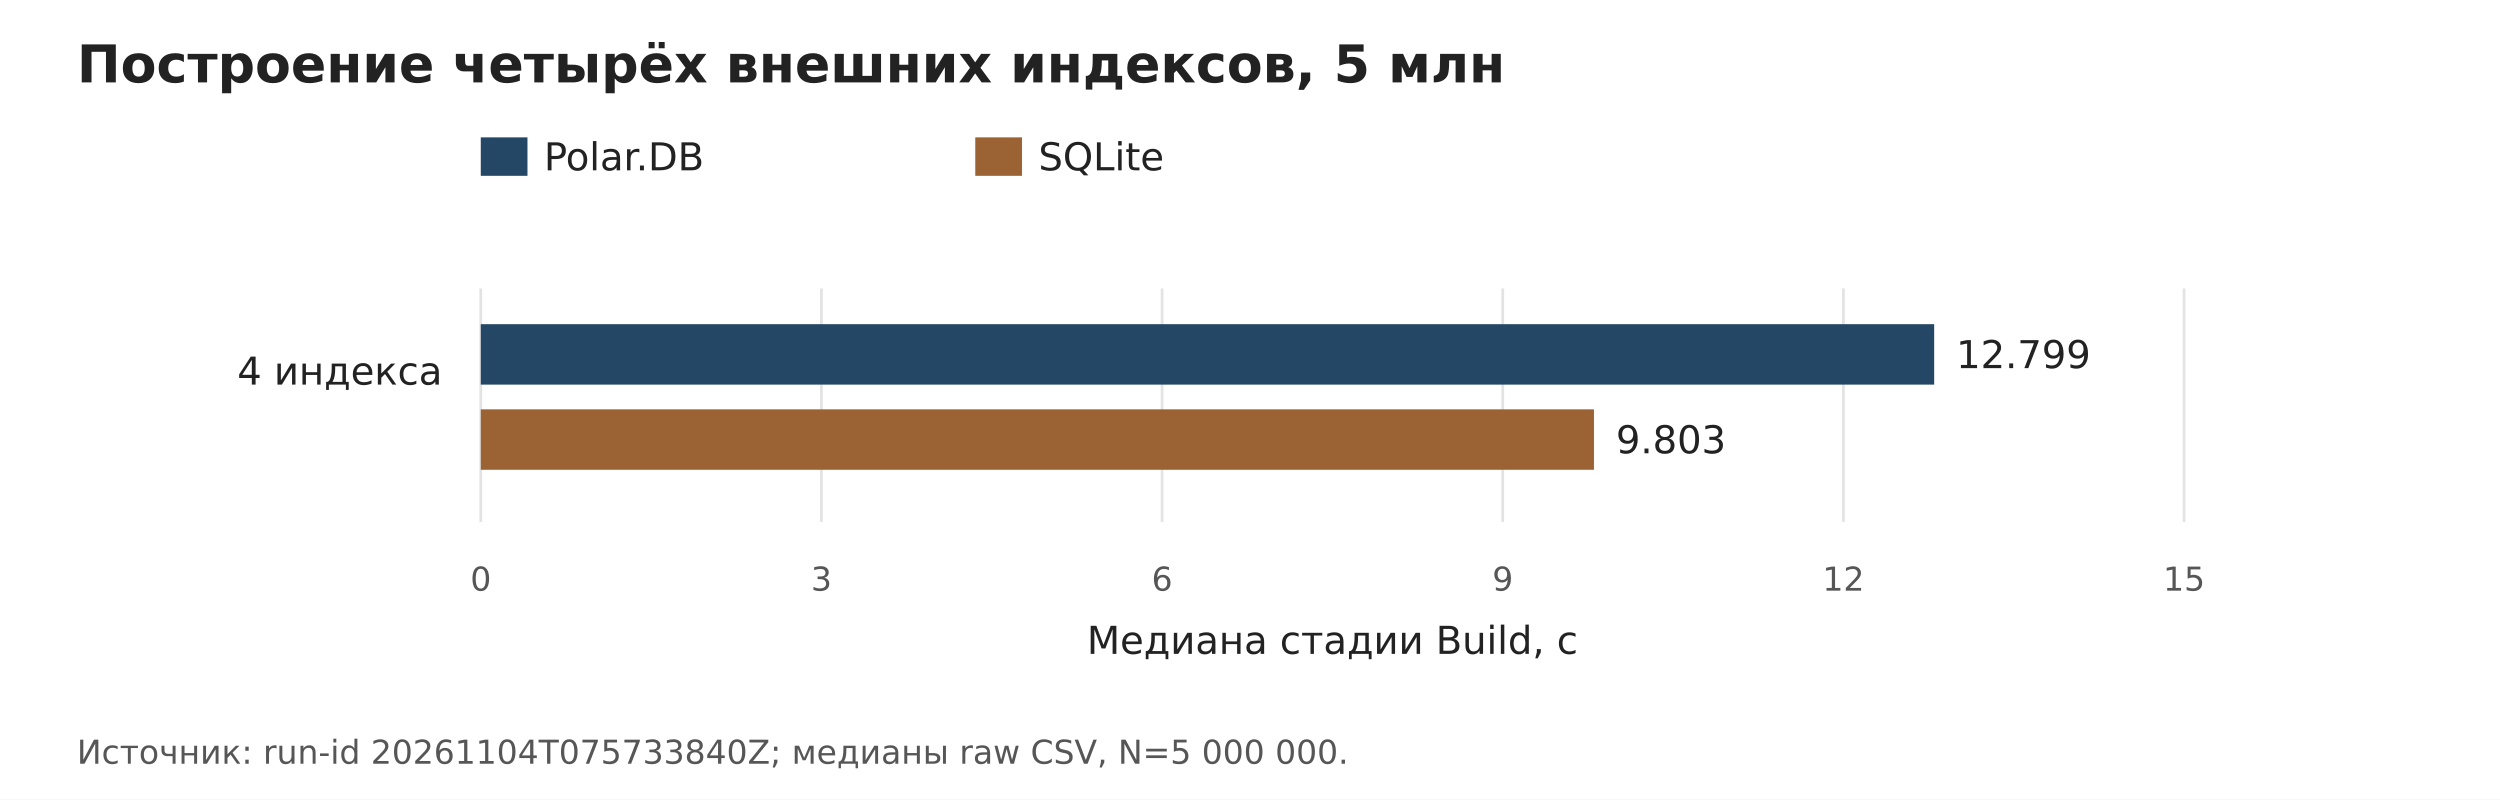
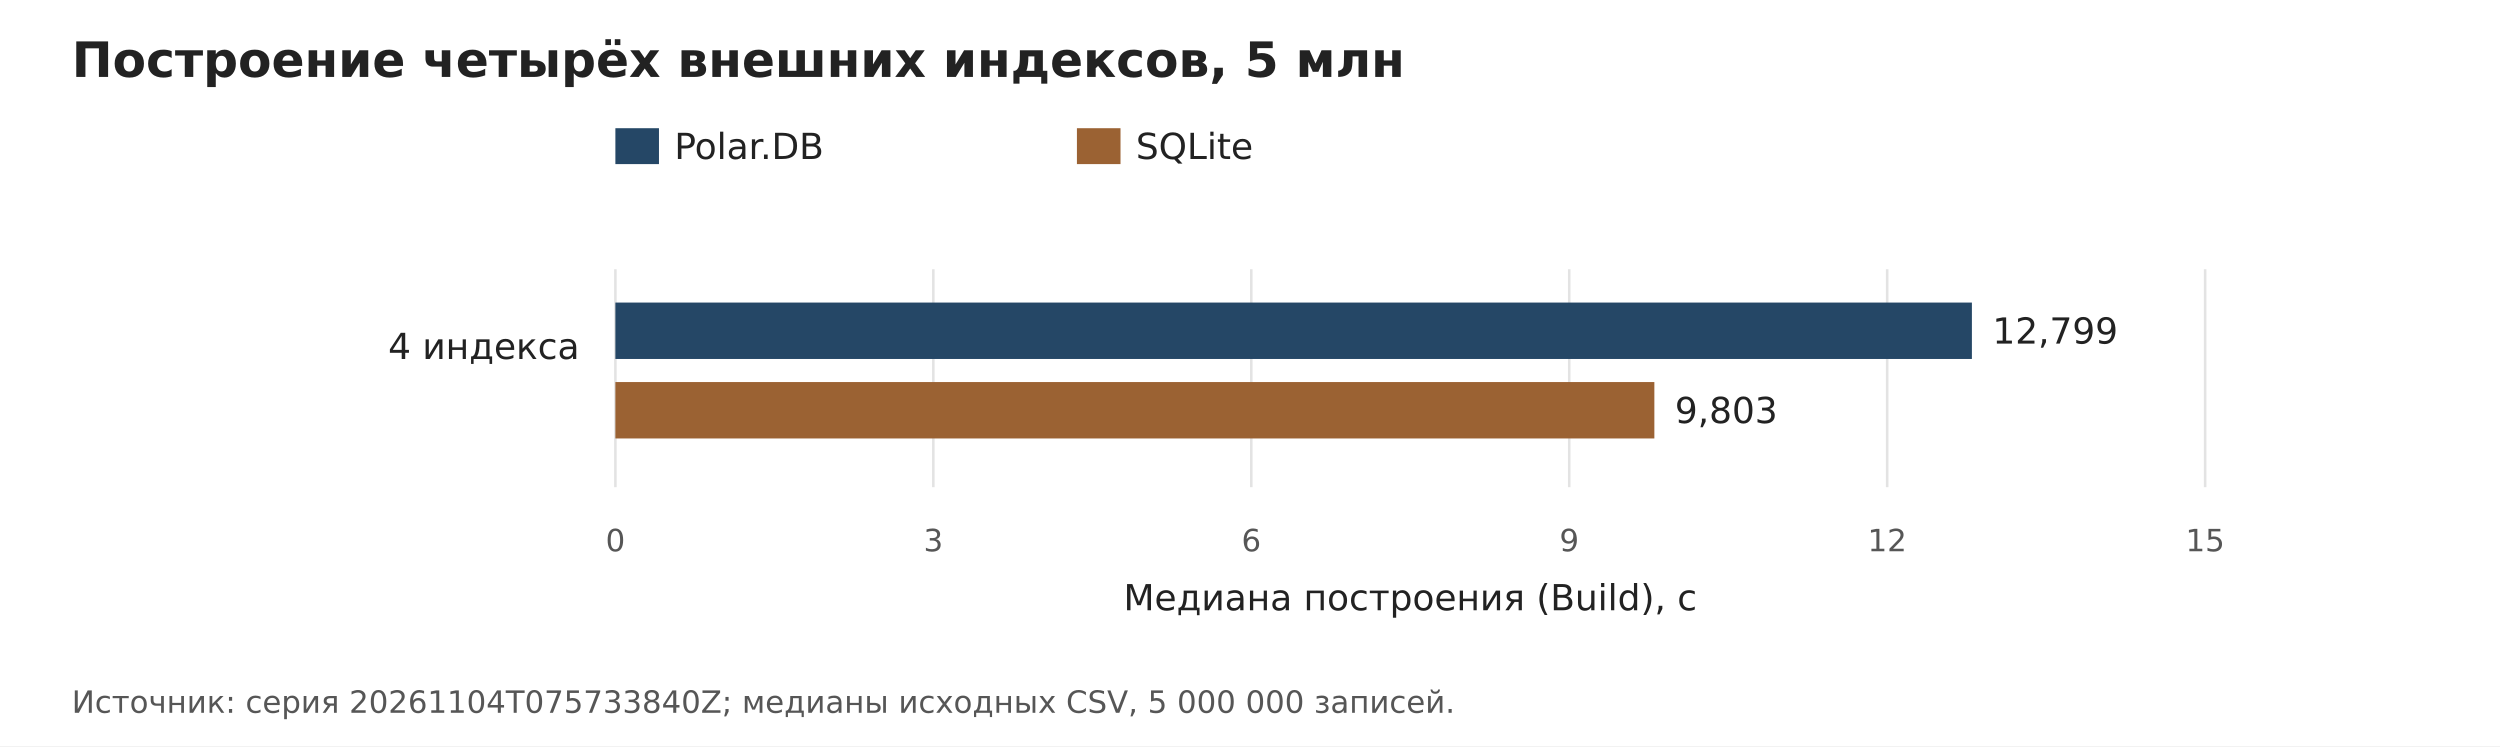
- <svg xmlns="http://www.w3.org/2000/svg" width="910" height="291" viewBox="0 0 910 291" role="img">
+ <svg xmlns="http://www.w3.org/2000/svg" width="975" height="291" viewBox="0 0 975 291" role="img">
  <rect width="100%" height="100%" fill="white" />
  <style>text{font-family:"DejaVu Sans",Arial,sans-serif;fill:#222;font-size:14px}.head{font-weight:600;font-size:19px}.muted{fill:#565656;font-size:12px}</style>
  <text class="head" x="28" y="30">Построение четырёх внешних индексов, 5 млн</text>
-   <rect x="175" y="50" width="17" height="14" fill="#254766" />
-   <text x="198" y="62">Polar.DB</text>
-   <rect x="355" y="50" width="17" height="14" fill="#9b6233" />
-   <text x="378" y="62">SQLite</text>
-   <line x1="175.0" x2="175.0" y1="105" y2="190" stroke="#e3e3e3" />
-   <text class="muted" text-anchor="middle" x="175.0" y="215">0</text>
-   <line x1="299.0" x2="299.0" y1="105" y2="190" stroke="#e3e3e3" />
-   <text class="muted" text-anchor="middle" x="299.0" y="215">3</text>
-   <line x1="423.0" x2="423.0" y1="105" y2="190" stroke="#e3e3e3" />
-   <text class="muted" text-anchor="middle" x="423.0" y="215">6</text>
-   <line x1="547.0" x2="547.0" y1="105" y2="190" stroke="#e3e3e3" />
-   <text class="muted" text-anchor="middle" x="547.0" y="215">9</text>
-   <line x1="671.0" x2="671.0" y1="105" y2="190" stroke="#e3e3e3" />
-   <text class="muted" text-anchor="middle" x="671.0" y="215">12</text>
-   <line x1="795.0" x2="795.0" y1="105" y2="190" stroke="#e3e3e3" />
-   <text class="muted" text-anchor="middle" x="795.0" y="215">15</text>
-   <text text-anchor="middle" x="485.0" y="238">Медиана стадии Build, с</text>
-   <text x="161" y="140" text-anchor="end">4 индекса</text>
-   <rect x="175" y="118" width="529.04" height="22" fill="#254766" />
-   <text x="712.04" y="134">12.799</text>
-   <rect x="175" y="149" width="405.20" height="22" fill="#9b6233" />
-   <text x="588.20" y="165">9.803</text>
-   <text class="muted" x="28" y="278">Источник: run-id 20261104T075733840Z; медианы raw CSV, N=5 000 000.</text>
+   <rect x="240" y="50" width="17" height="14" fill="#254766" />
+   <text x="263" y="62">Polar.DB</text>
+   <rect x="420" y="50" width="17" height="14" fill="#9b6233" />
+   <text x="443" y="62">SQLite</text>
+   <line x1="240.0" x2="240.0" y1="105" y2="190" stroke="#e3e3e3" />
+   <text class="muted" text-anchor="middle" x="240.0" y="215">0</text>
+   <line x1="364.0" x2="364.0" y1="105" y2="190" stroke="#e3e3e3" />
+   <text class="muted" text-anchor="middle" x="364.0" y="215">3</text>
+   <line x1="488.0" x2="488.0" y1="105" y2="190" stroke="#e3e3e3" />
+   <text class="muted" text-anchor="middle" x="488.0" y="215">6</text>
+   <line x1="612.0" x2="612.0" y1="105" y2="190" stroke="#e3e3e3" />
+   <text class="muted" text-anchor="middle" x="612.0" y="215">9</text>
+   <line x1="736.0" x2="736.0" y1="105" y2="190" stroke="#e3e3e3" />
+   <text class="muted" text-anchor="middle" x="736.0" y="215">12</text>
+   <line x1="860.0" x2="860.0" y1="105" y2="190" stroke="#e3e3e3" />
+   <text class="muted" text-anchor="middle" x="860.0" y="215">15</text>
+   <text text-anchor="middle" x="550.0" y="238">Медиана построения (Build), с</text>
+   <text x="226" y="140" text-anchor="end">4 индекса</text>
+   <rect x="240" y="118" width="529.04" height="22" fill="#254766" />
+   <text x="777.04" y="134">12,799</text>
+   <rect x="240" y="149" width="405.20" height="22" fill="#9b6233" />
+   <text x="653.20" y="165">9,803</text>
+   <text class="muted" x="28" y="278">Источник: серия 20261104T075733840Z; медианы исходных CSV, 5 000 000 записей.</text>
</svg>
